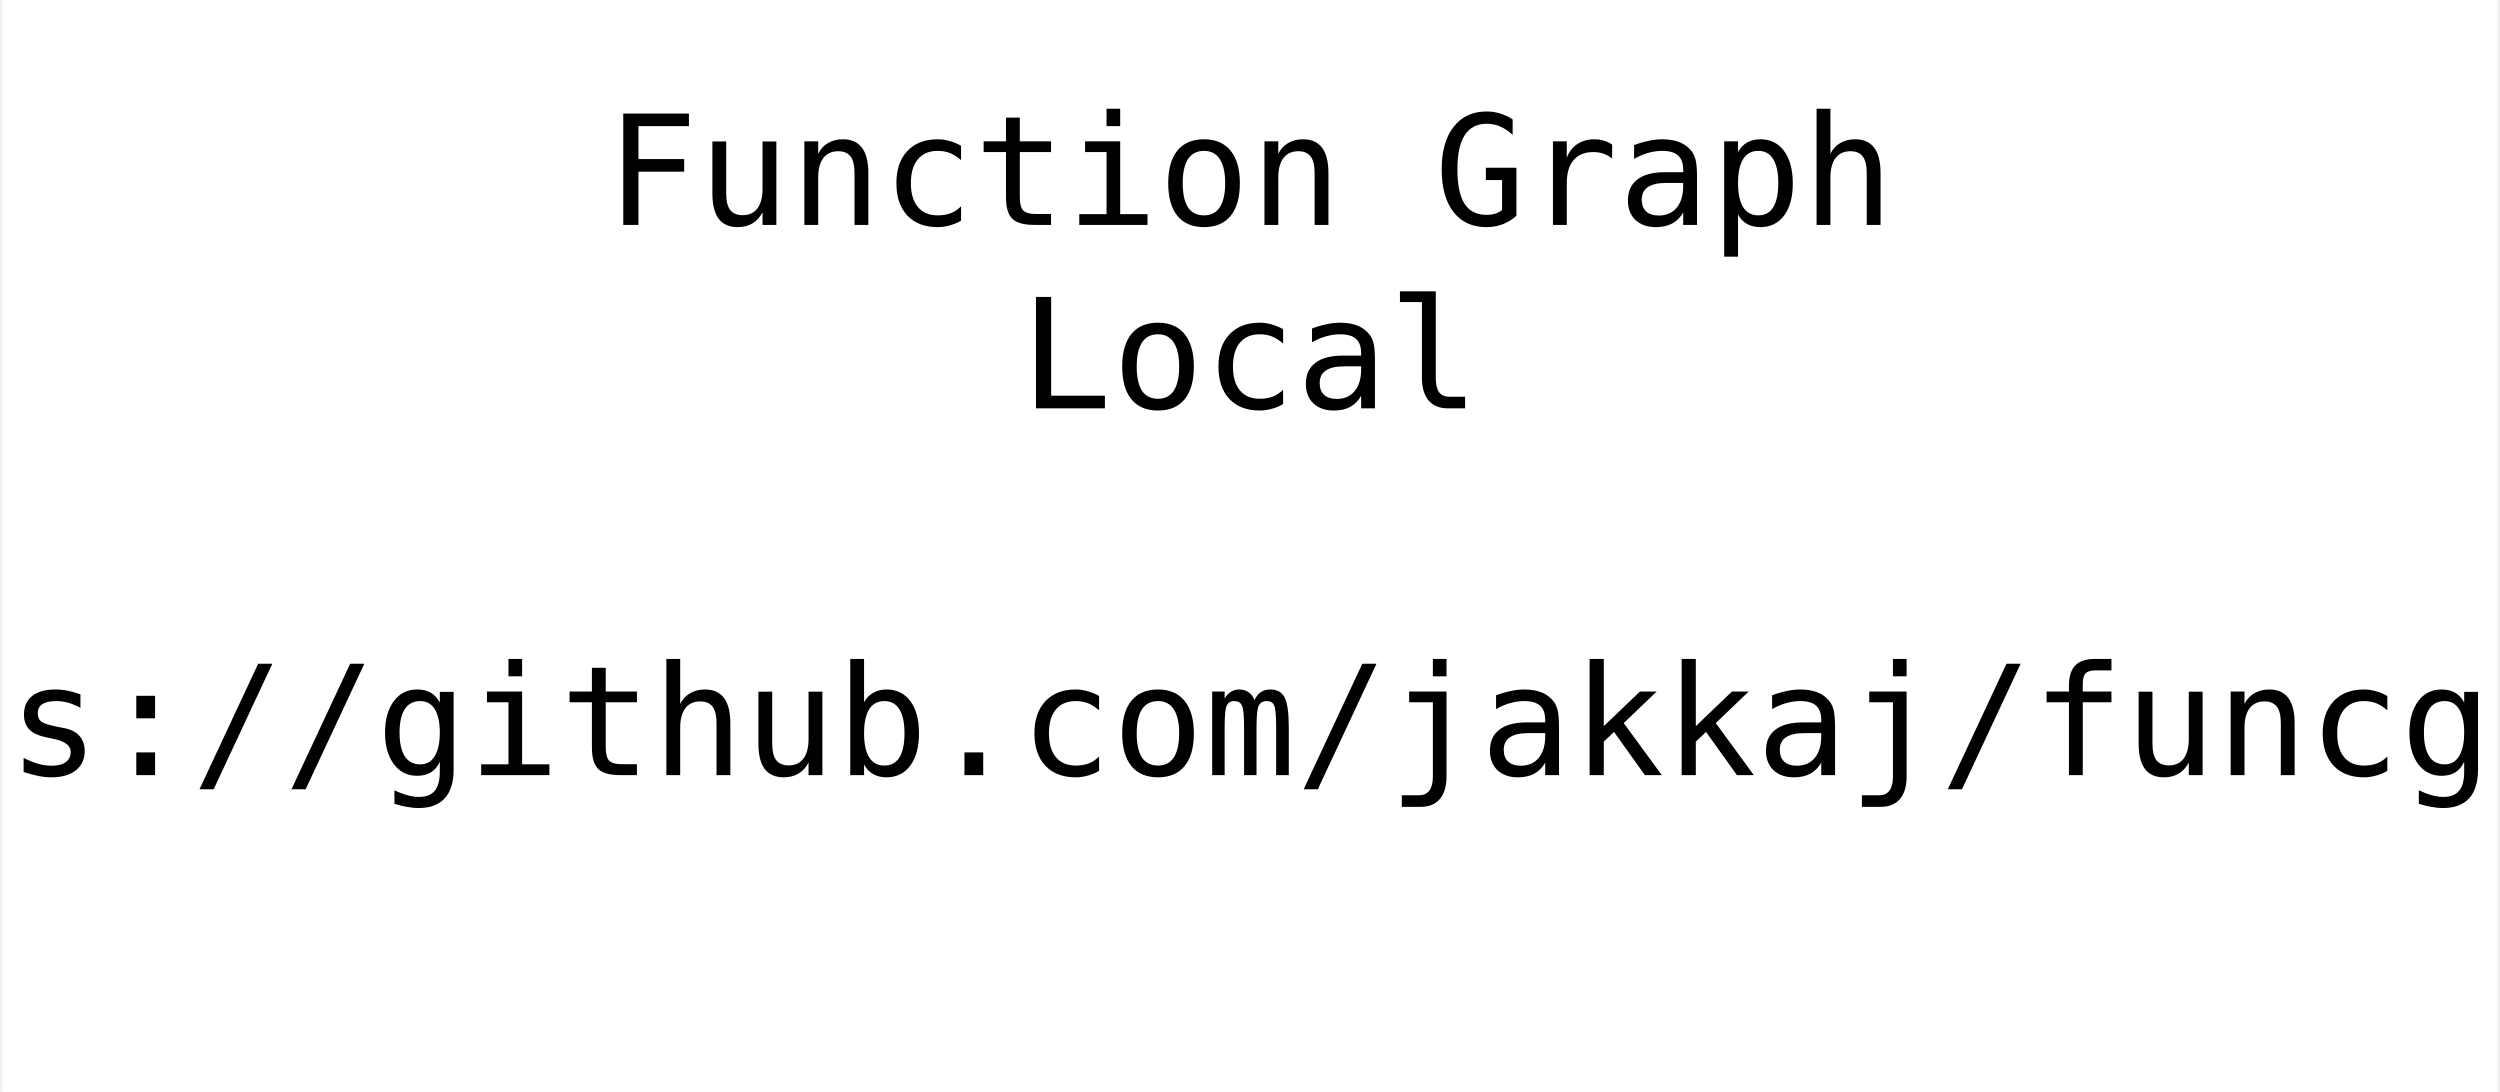
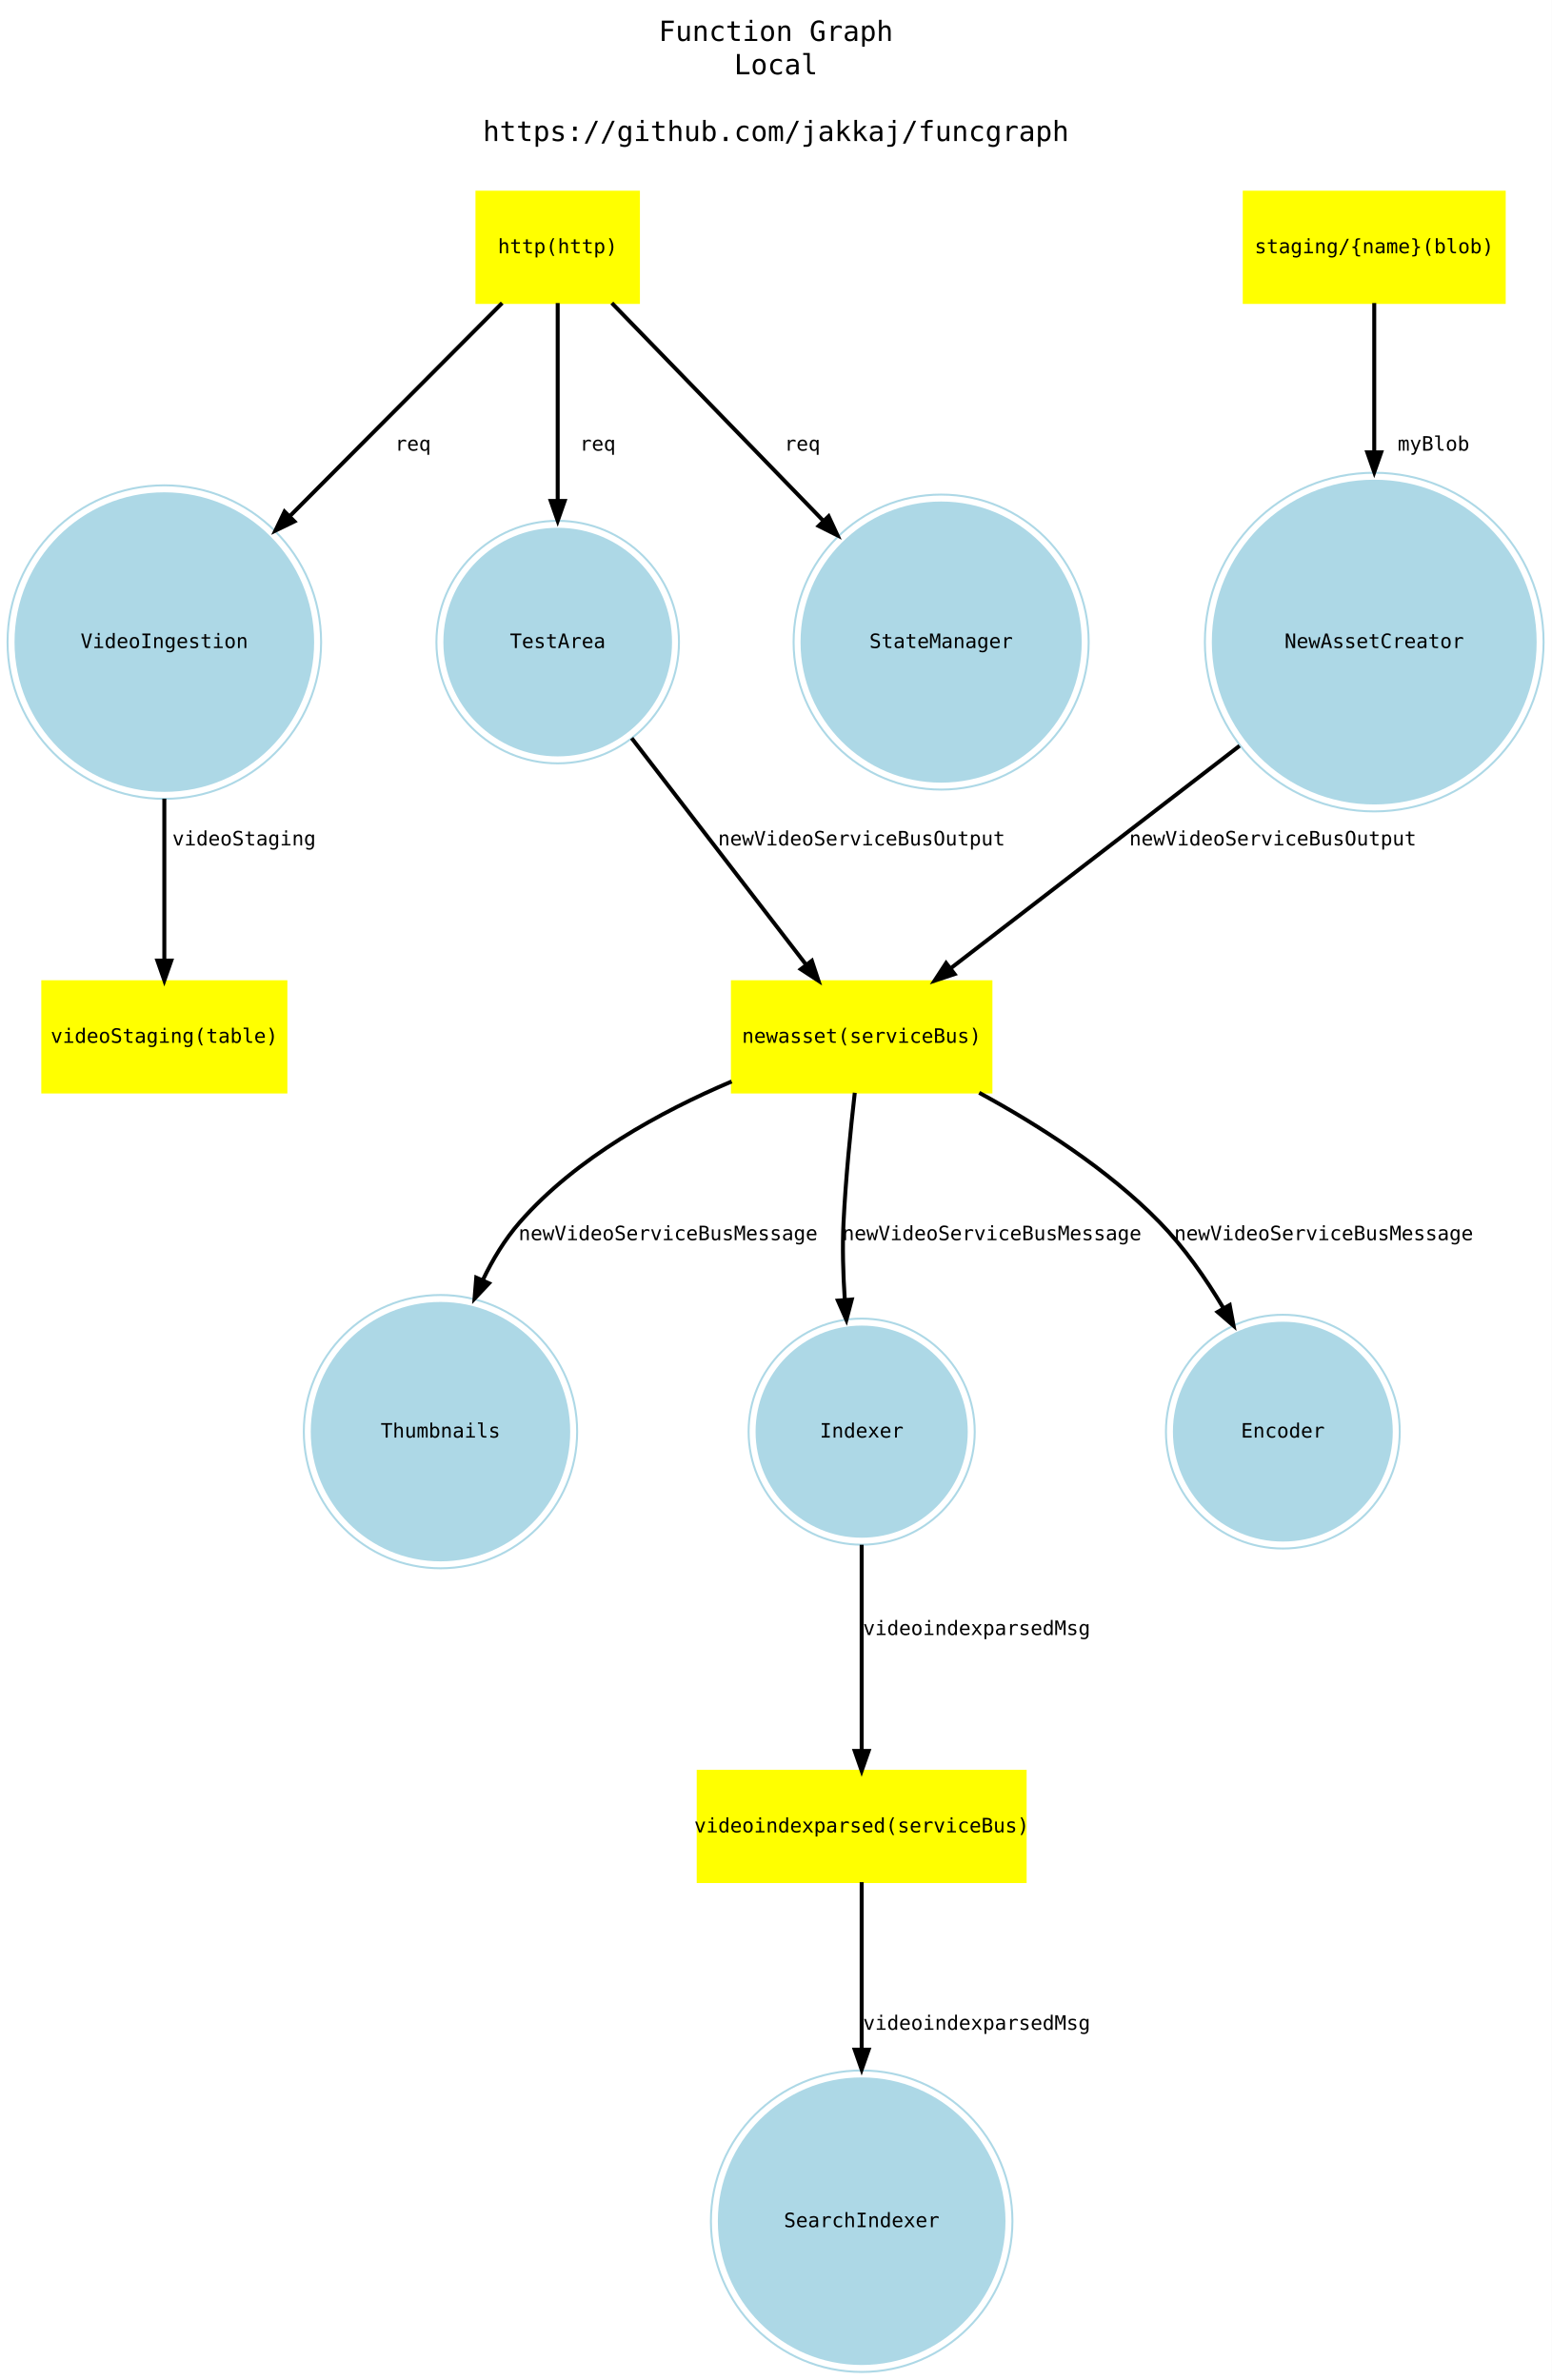
- <svg xmlns="http://www.w3.org/2000/svg" width="229pt" height="100pt" viewBox="0.00 0.00 228.53 100.00">
-   <g id="graph0" class="graph" transform="scale(1 1) rotate(0) translate(4 96)">
-     <polygon fill="#ffffff" stroke="transparent" points="-4,4 -4,-96 224.526,-96 224.526,4 -4,4" />
-     <text text-anchor="middle" x="110.263" y="-75.4" font-family="Consolas" font-size="14.00" fill="#000000">Function Graph+ <svg xmlns="http://www.w3.org/2000/svg" width="781pt" height="1198pt" viewBox="0.00 0.00 781.08 1198.15">
+   <g id="graph0" class="graph" transform="scale(1 1) rotate(0) translate(4 1194.152)">
+     <polygon fill="#ffffff" stroke="transparent" points="-4,4 -4,-1194.152 777.078,-1194.152 777.078,4 -4,4" />
+     <text text-anchor="middle" x="386.539" y="-1173.552" font-family="Consolas" font-size="14.00" fill="#000000">Function Graph</text>
-     <text text-anchor="middle" x="110.263" y="-58.6" font-family="Consolas" font-size="14.00" fill="#000000">Local+     <text text-anchor="middle" x="386.539" y="-1156.752" font-family="Consolas" font-size="14.00" fill="#000000">Local</text>
-     <text text-anchor="middle" x="110.263" y="-41.8" font-family="Consolas" font-size="14.00" fill="#000000">+     <text text-anchor="middle" x="386.539" y="-1139.952" font-family="Consolas" font-size="14.00" fill="#000000"></text>
-     <text text-anchor="middle" x="110.263" y="-25" font-family="Consolas" font-size="14.00" fill="#000000">https://github.com/jakkaj/funcgraph+     <text text-anchor="middle" x="386.539" y="-1123.152" font-family="Consolas" font-size="14.00" fill="#000000">https://github.com/jakkaj/funcgraph</text>
-     <text text-anchor="middle" x="110.263" y="-8.2" font-family="Consolas" font-size="14.00" fill="#000000">+     <text text-anchor="middle" x="386.539" y="-1106.352" font-family="Consolas" font-size="14.00" fill="#000000"></text>
+     <g id="node1" class="node">
+       <polygon fill="#ffff00" stroke="#ffff00" points="235.82,-1041.652 235.82,-1097.652 317.594,-1097.652 317.594,-1041.652 235.82,-1041.652" />
+       <text text-anchor="middle" x="276.707" y="-1066.652" font-family="Consolas" font-size="10.00" fill="#000000">http(http)</text>
+     </g>
+     <g id="node6" class="node">
+       <ellipse fill="#add8e6" stroke="#add8e6" cx="78.707" cy="-870.91" rx="74.904" ry="74.904" />
+       <ellipse fill="none" stroke="#add8e6" cx="78.707" cy="-870.91" rx="78.915" ry="78.915" />
+       <text text-anchor="middle" x="78.707" y="-867.91" font-family="Consolas" font-size="10.00" fill="#000000">VideoIngestion</text>
+     </g>
+     <g id="edge1" class="edge">
+       <path fill="none" stroke="#000000" stroke-width="2" d="M248.759,-1041.599C221.076,-1013.812 177.728,-970.302 141.728,-934.167" />
+       <polygon fill="#000000" stroke="#000000" stroke-width="2" points="144.17,-931.659 134.633,-927.045 139.211,-936.599 144.17,-931.659" />
+       <text text-anchor="middle" x="203.841" y="-967.281" font-family="Consolas" font-size="10.00" fill="#000000">      req     </text>
+     </g>
+     <g id="node8" class="node">
+       <ellipse fill="#add8e6" stroke="#add8e6" cx="276.707" cy="-870.91" rx="57.044" ry="57.044" />
+       <ellipse fill="none" stroke="#add8e6" cx="276.707" cy="-870.91" rx="61.045" ry="61.045" />
+       <text text-anchor="middle" x="276.707" y="-867.91" font-family="Consolas" font-size="10.00" fill="#000000">TestArea</text>
+     </g>
+     <g id="edge3" class="edge">
+       <path fill="none" stroke="#000000" stroke-width="2" d="M276.707,-1041.599C276.707,-1015.791 276.707,-976.42 276.707,-941.992" />
+       <polygon fill="#000000" stroke="#000000" stroke-width="2" points="280.207,-941.958 276.707,-931.958 273.207,-941.958 280.207,-941.958" />
+       <text text-anchor="middle" x="296.841" y="-967.281" font-family="Consolas" font-size="10.00" fill="#000000">      req     </text>
+     </g>
+     <g id="node9" class="node">
+       <ellipse fill="#add8e6" stroke="#add8e6" cx="469.707" cy="-870.91" rx="70.263" ry="70.263" />
+       <ellipse fill="none" stroke="#add8e6" cx="469.707" cy="-870.91" rx="74.257" ry="74.257" />
+       <text text-anchor="middle" x="469.707" y="-867.91" font-family="Consolas" font-size="10.00" fill="#000000">StateManager</text>
+     </g>
+     <g id="edge4" class="edge">
+       <path fill="none" stroke="#000000" stroke-width="2" d="M303.95,-1041.599C331.518,-1013.211 375.024,-968.41 410.548,-931.829" />
+       <polygon fill="#000000" stroke="#000000" stroke-width="2" points="413.084,-934.242 417.539,-924.63 408.062,-929.366 413.084,-934.242" />
+       <text text-anchor="middle" x="399.841" y="-967.281" font-family="Consolas" font-size="10.00" fill="#000000">      req     </text>
+     </g>
+     <g id="node2" class="node">
+       <polygon fill="#ffff00" stroke="#ffff00" points="17.273,-644.168 17.273,-700.168 140.141,-700.168 140.141,-644.168 17.273,-644.168" />
+       <text text-anchor="middle" x="78.707" y="-669.168" font-family="Consolas" font-size="10.00" fill="#000000">videoStaging(table)</text>
+     </g>
+     <g id="node3" class="node">
+       <polygon fill="#ffff00" stroke="#ffff00" points="364.396,-644.168 364.396,-700.168 495.019,-700.168 495.019,-644.168 364.396,-644.168" />
+       <text text-anchor="middle" x="429.707" y="-669.168" font-family="Consolas" font-size="10.00" fill="#000000">newasset(serviceBus)</text>
+     </g>
+     <g id="node7" class="node">
+       <ellipse fill="#add8e6" stroke="#add8e6" cx="217.707" cy="-473.426" rx="64.794" ry="64.794" />
+       <ellipse fill="none" stroke="#add8e6" cx="217.707" cy="-473.426" rx="68.788" ry="68.788" />
+       <text text-anchor="middle" x="217.707" y="-470.426" font-family="Consolas" font-size="10.00" fill="#000000">Thumbnails</text>
+     </g>
+     <g id="edge2" class="edge">
+       <path fill="none" stroke="#000000" stroke-width="2" d="M364.27,-649.71C328.565,-634.553 285.983,-611.319 257.586,-578.797 250.124,-570.25 243.995,-560.166 238.98,-549.681" />
+       <polygon fill="#000000" stroke="#000000" stroke-width="2" points="242.112,-548.11 234.853,-540.392 235.715,-550.952 242.112,-548.11" />
+       <text text-anchor="middle" x="332.268" y="-569.797" font-family="Consolas" font-size="10.00" fill="#000000">      newVideoServiceBusMessage     </text>
+     </g>
+     <g id="node12" class="node">
+       <ellipse fill="#add8e6" stroke="#add8e6" cx="429.707" cy="-473.426" rx="52.896" ry="52.896" />
+       <ellipse fill="none" stroke="#add8e6" cx="429.707" cy="-473.426" rx="56.911" ry="56.911" />
+       <text text-anchor="middle" x="429.707" y="-470.426" font-family="Consolas" font-size="10.00" fill="#000000">Indexer</text>
+     </g>
+     <g id="edge7" class="edge">
+       <path fill="none" stroke="#000000" stroke-width="2" d="M426.238,-644.027C424.134,-625.523 421.656,-600.759 420.586,-578.797 419.973,-566.207 420.344,-552.792 421.216,-539.899" />
+       <polygon fill="#000000" stroke="#000000" stroke-width="2" points="424.724,-539.941 422.014,-529.698 417.745,-539.395 424.724,-539.941" />
+       <text text-anchor="middle" x="495.268" y="-569.797" font-family="Consolas" font-size="10.00" fill="#000000">      newVideoServiceBusMessage     </text>
+     </g>
+     <g id="node13" class="node">
+       <ellipse fill="#add8e6" stroke="#add8e6" cx="641.707" cy="-473.426" rx="54.83" ry="54.83" />
+       <ellipse fill="none" stroke="#add8e6" cx="641.707" cy="-473.426" rx="58.842" ry="58.842" />
+       <text text-anchor="middle" x="641.707" y="-470.426" font-family="Consolas" font-size="10.00" fill="#000000">Encoder</text>
+     </g>
+     <g id="edge8" class="edge">
+       <path fill="none" stroke="#000000" stroke-width="2" d="M488.865,-644.023C518.574,-627.864 553.684,-605.477 579.707,-578.797 591.972,-566.222 602.787,-550.766 611.807,-535.605" />
+       <polygon fill="#000000" stroke="#000000" stroke-width="2" points="614.956,-537.15 616.908,-526.737 608.888,-533.66 614.956,-537.15" />
+       <text text-anchor="middle" x="662.268" y="-569.797" font-family="Consolas" font-size="10.00" fill="#000000">      newVideoServiceBusMessage     </text>
+     </g>
+     <g id="node4" class="node">
+       <polygon fill="#ffff00" stroke="#ffff00" points="347.176,-246.684 347.176,-302.684 512.238,-302.684 512.238,-246.684 347.176,-246.684" />
+       <text text-anchor="middle" x="429.707" y="-271.684" font-family="Consolas" font-size="10.00" fill="#000000">videoindexparsed(serviceBus)</text>
+     </g>
+     <g id="node10" class="node">
+       <ellipse fill="#add8e6" stroke="#add8e6" cx="429.707" cy="-75.942" rx="71.887" ry="71.887" />
+       <ellipse fill="none" stroke="#add8e6" cx="429.707" cy="-75.942" rx="75.883" ry="75.883" />
+       <text text-anchor="middle" x="429.707" y="-72.942" font-family="Consolas" font-size="10.00" fill="#000000">SearchIndexer</text>
+     </g>
+     <g id="edge5" class="edge">
+       <path fill="none" stroke="#000000" stroke-width="2" d="M429.707,-246.63C429.707,-224.616 429.707,-192.732 429.707,-162.466" />
+       <polygon fill="#000000" stroke="#000000" stroke-width="2" points="433.207,-162.28 429.707,-152.28 426.207,-162.28 433.207,-162.28" />
+       <text text-anchor="middle" x="487.612" y="-172.313" font-family="Consolas" font-size="10.00" fill="#000000">      videoindexparsedMsg     </text>
+     </g>
+     <g id="node5" class="node">
+       <polygon fill="#ffff00" stroke="#ffff00" points="622.029,-1041.652 622.029,-1097.652 753.386,-1097.652 753.386,-1041.652 622.029,-1041.652" />
+       <text text-anchor="middle" x="687.707" y="-1066.652" font-family="Consolas" font-size="10.00" fill="#000000">staging/{name}(blob)</text>
+     </g>
+     <g id="node11" class="node">
+       <ellipse fill="#add8e6" stroke="#add8e6" cx="687.707" cy="-870.91" rx="81.248" ry="81.248" />
+       <ellipse fill="none" stroke="#add8e6" cx="687.707" cy="-870.91" rx="85.242" ry="85.242" />
+       <text text-anchor="middle" x="687.707" y="-867.91" font-family="Consolas" font-size="10.00" fill="#000000">NewAssetCreator</text>
+     </g>
+     <g id="edge6" class="edge">
+       <path fill="none" stroke="#000000" stroke-width="2" d="M687.707,-1041.599C687.707,-1021.777 687.707,-993.954 687.707,-966.514" />
+       <polygon fill="#000000" stroke="#000000" stroke-width="2" points="691.207,-966.438 687.707,-956.438 684.207,-966.438 691.207,-966.438" />
+       <text text-anchor="middle" x="717.571" y="-967.281" font-family="Consolas" font-size="10.00" fill="#000000">      myBlob     </text>
+     </g>
+     <g id="edge9" class="edge">
+       <path fill="none" stroke="#000000" stroke-width="2" d="M78.707,-792.076C78.707,-764.07 78.707,-733.788 78.707,-710.662" />
+       <polygon fill="#000000" stroke="#000000" stroke-width="2" points="82.207,-710.574 78.707,-700.574 75.207,-710.574 82.207,-710.574" />
+       <text text-anchor="middle" x="118.844" y="-768.539" font-family="Consolas" font-size="10.00" fill="#000000">      videoStaging     </text>
+     </g>
+     <g id="edge10" class="edge">
+       <path fill="none" stroke="#000000" stroke-width="2" d="M313.94,-822.546C340.978,-787.424 376.997,-740.637 401.634,-708.634" />
+       <polygon fill="#000000" stroke="#000000" stroke-width="2" points="404.625,-710.486 407.952,-700.427 399.079,-706.216 404.625,-710.486" />
+       <text text-anchor="middle" x="429.664" y="-768.539" font-family="Consolas" font-size="10.00" fill="#000000">      newVideoServiceBusOutput     </text>
+     </g>
+     <g id="edge11" class="edge">
+       <path fill="none" stroke="#000000" stroke-width="2" d="M619.921,-818.693C573.967,-783.294 514.523,-737.503 474.415,-706.607" />
+       <polygon fill="#000000" stroke="#000000" stroke-width="2" points="476.469,-703.771 466.411,-700.442 472.197,-709.317 476.469,-703.771" />
+       <text text-anchor="middle" x="636.664" y="-768.539" font-family="Consolas" font-size="10.00" fill="#000000">      newVideoServiceBusOutput     </text>
+     </g>
+     <g id="edge12" class="edge">
+       <path fill="none" stroke="#000000" stroke-width="2" d="M429.707,-416.474C429.707,-383.273 429.707,-342.295 429.707,-312.943" />
+       <polygon fill="#000000" stroke="#000000" stroke-width="2" points="433.207,-312.692 429.707,-302.692 426.207,-312.692 433.207,-312.692" />
+       <text text-anchor="middle" x="487.612" y="-371.055" font-family="Consolas" font-size="10.00" fill="#000000">      videoindexparsedMsg     </text>
+     </g>
  </g>
</svg>
